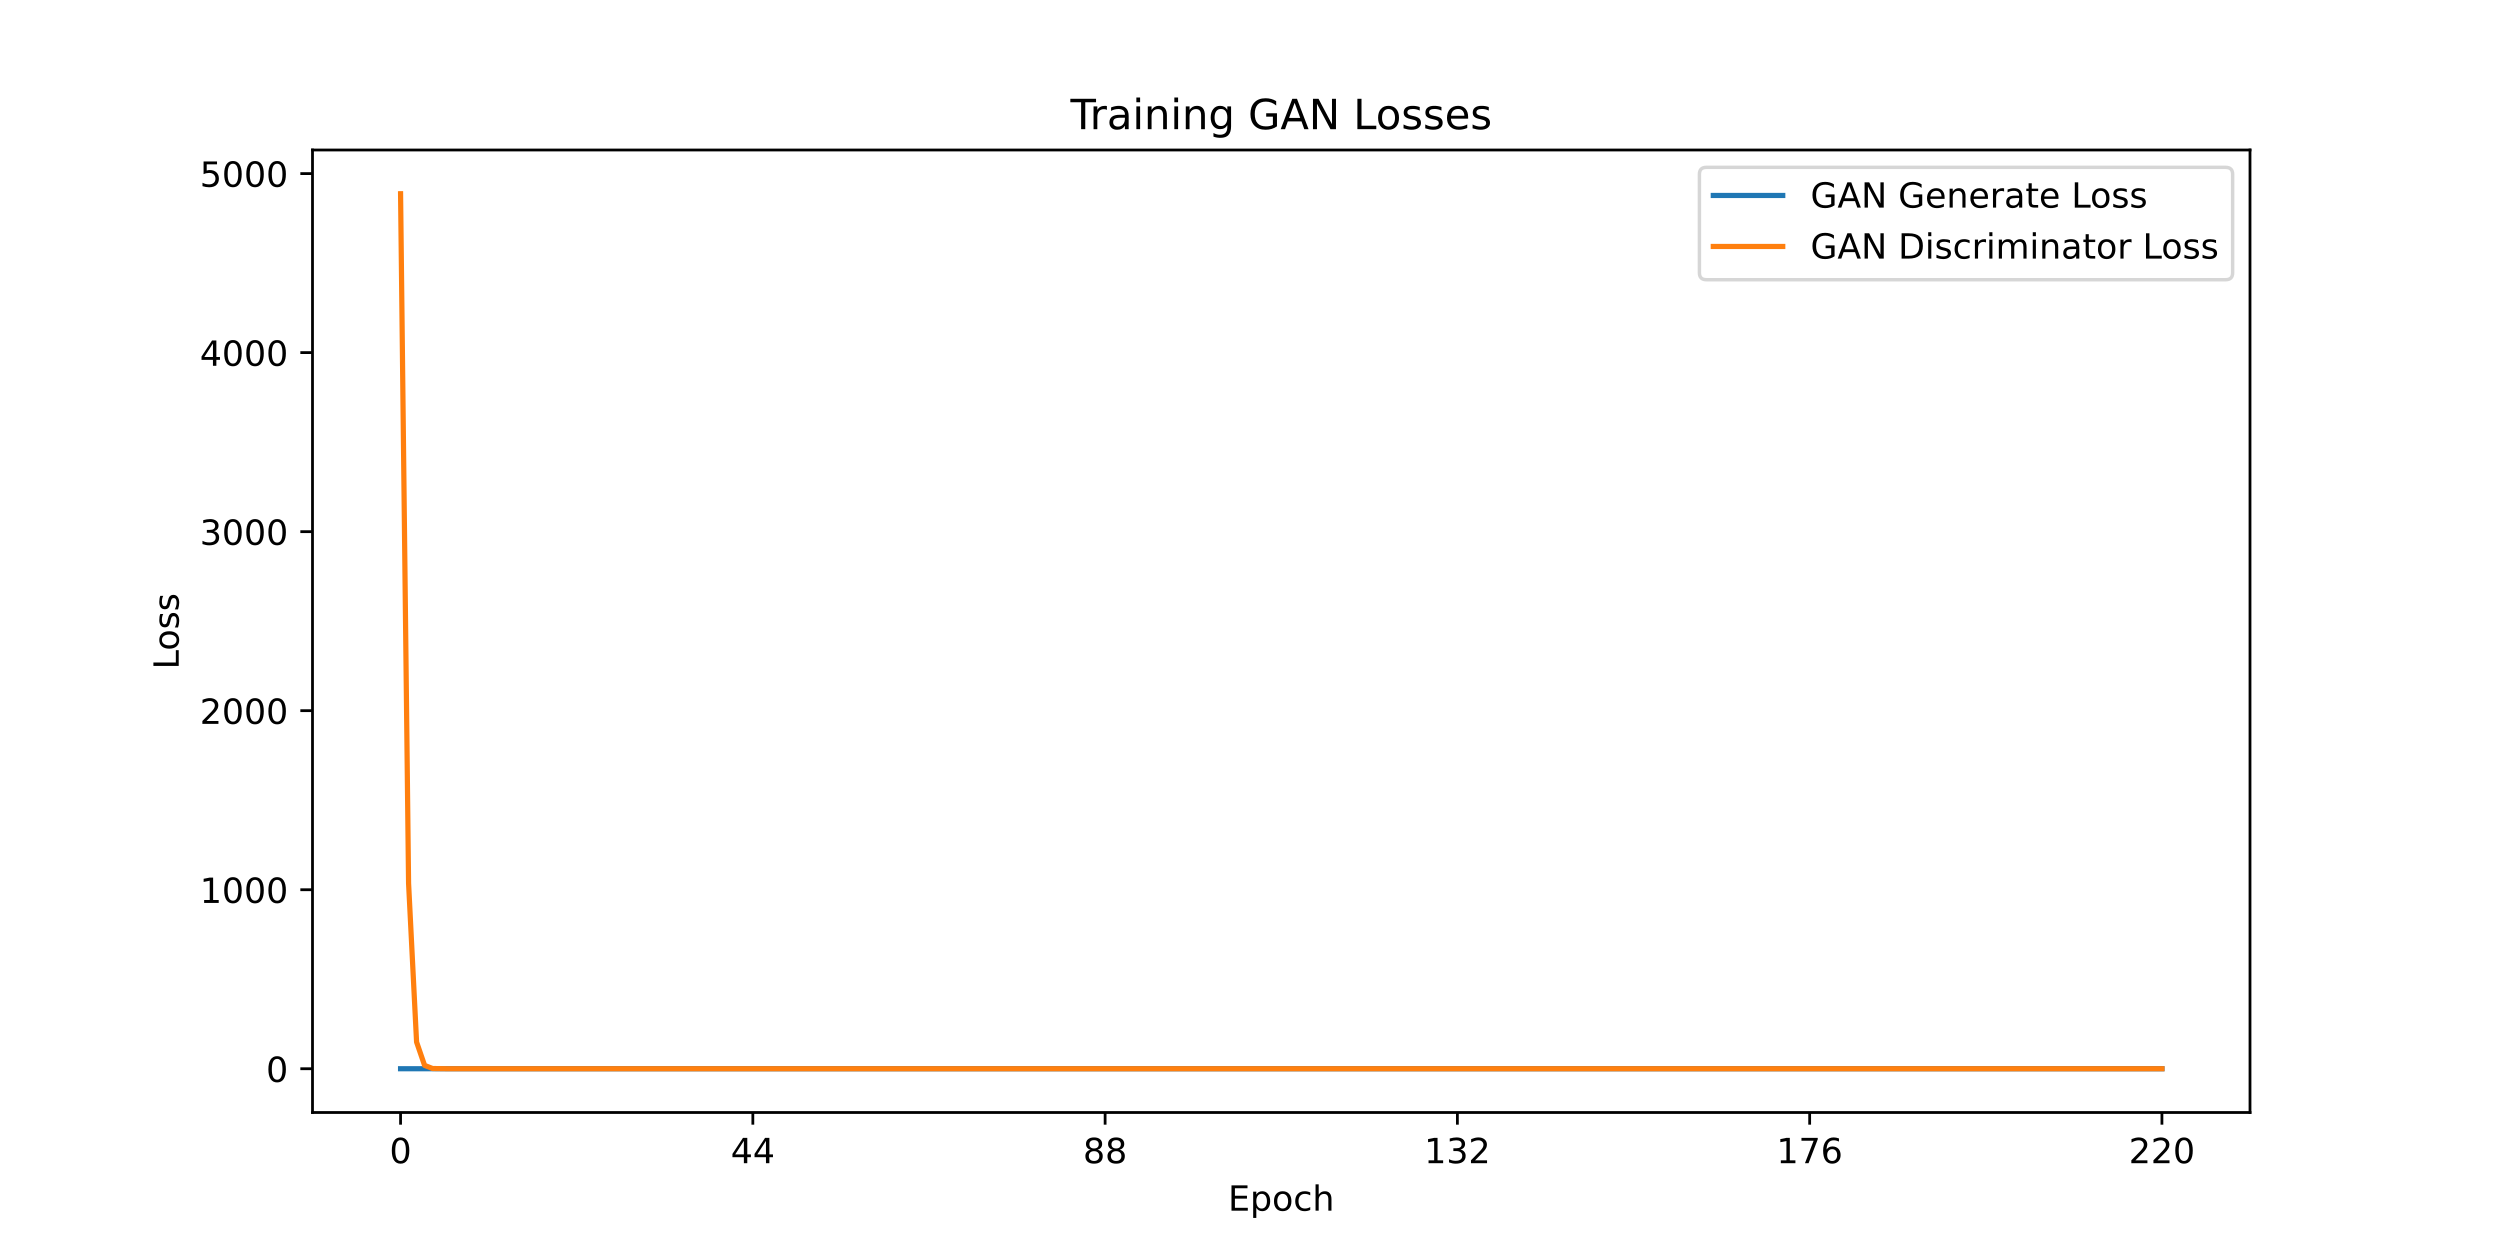
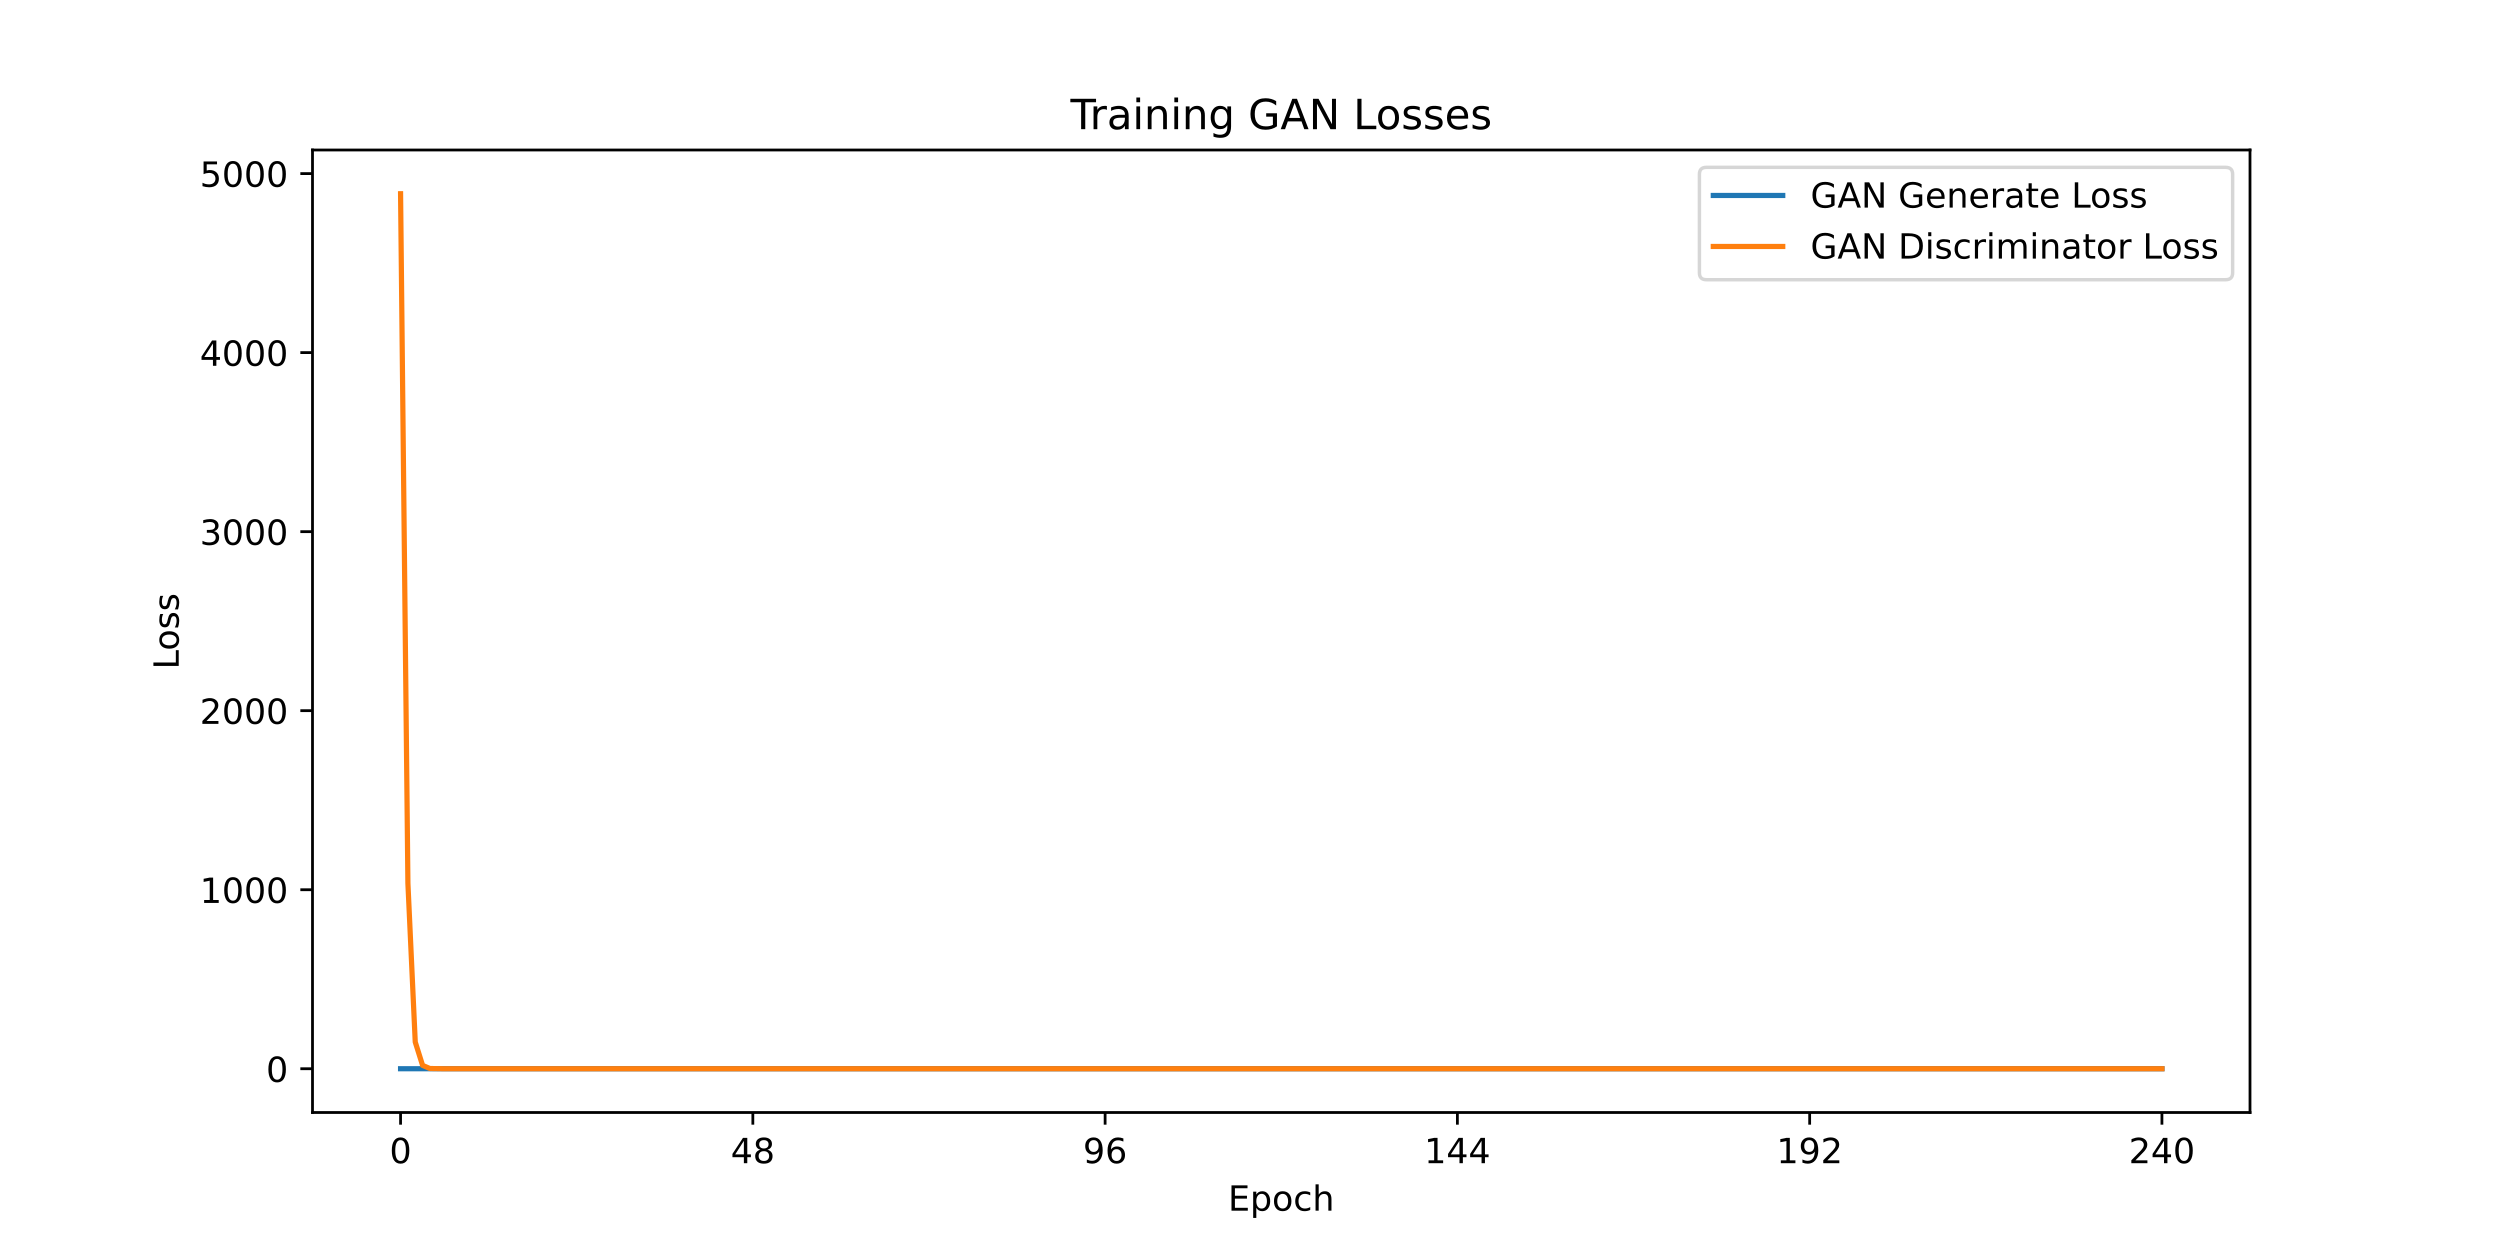
<svg xmlns="http://www.w3.org/2000/svg" xmlns:xlink="http://www.w3.org/1999/xlink" width="720pt" height="360pt" viewBox="0 0 720 360" version="1.1">
  <defs>
    <style type="text/css">*{stroke-linejoin: round; stroke-linecap: butt}</style>
  </defs>
  <g id="figure_1">
    <g id="patch_1">
      <path d="M 0 360  L 720 360  L 720 0  L 0 0  z " style="fill: #ffffff" />
    </g>
    <g id="axes_1">
      <g id="patch_2">
        <path d="M 90 320.4  L 648 320.4  L 648 43.2  L 90 43.2  z " style="fill: #ffffff" />
      </g>
      <g id="matplotlib.axis_1">
        <g id="xtick_1">
          <g id="line2d_1">
            <defs>
-               <path id="m3dcfd2218c" d="M 0 0  L 0 3.5  " style="stroke: #000000; stroke-width: 0.8" />
-             </defs>
-             <g>
-               <use xlink:href="#m3dcfd2218c" x="115.364" y="320.4" style="stroke: #000000; stroke-width: 0.8" />
+               <path id="ma1118ad943" d="M 0 0  L 0 3.5  " style="stroke: #000000; stroke-width: 0.8" />
+             </defs>
+             <g>
+               <use xlink:href="#ma1118ad943" x="115.364" y="320.4" style="stroke: #000000; stroke-width: 0.8" />
            </g>
          </g>
          <g id="text_1">
            <g transform="translate(112.1824 334.9984) scale(0.1 -0.1)">
              <defs>
                <path id="DejaVuSans-30" d="M 2034 4250  Q 1547 4250 1301 3770  Q 1056 3291 1056 2328  Q 1056 1369 1301 889  Q 1547 409 2034 409  Q 2525 409 2770 889  Q 3016 1369 3016 2328  Q 3016 3291 2770 3770  Q 2525 4250 2034 4250  z M 2034 4750  Q 2819 4750 3233 4129  Q 3647 3509 3647 2328  Q 3647 1150 3233 529  Q 2819 -91 2034 -91  Q 1250 -91 836 529  Q 422 1150 422 2328  Q 422 3509 836 4129  Q 1250 4750 2034 4750  z " transform="scale(0.015625)" />
              </defs>
              <use xlink:href="#DejaVuSans-30" />
            </g>
          </g>
        </g>
        <g id="xtick_2">
          <g id="line2d_2">
            <g>
-               <use xlink:href="#m3dcfd2218c" x="216.818" y="320.4" style="stroke: #000000; stroke-width: 0.8" />
+               <use xlink:href="#ma1118ad943" x="216.818" y="320.4" style="stroke: #000000; stroke-width: 0.8" />
            </g>
          </g>
          <g id="text_2">
            <g transform="translate(210.4557 334.9984) scale(0.1 -0.1)">
              <defs>
                <path id="DejaVuSans-34" d="M 2419 4116  L 825 1625  L 2419 1625  L 2419 4116  z M 2253 4666  L 3047 4666  L 3047 1625  L 3713 1625  L 3713 1100  L 3047 1100  L 3047 0  L 2419 0  L 2419 1100  L 313 1100  L 313 1709  L 2253 4666  z " transform="scale(0.015625)" />
+                 <path id="DejaVuSans-38" d="M 2034 2216  Q 1584 2216 1326 1975  Q 1069 1734 1069 1313  Q 1069 891 1326 650  Q 1584 409 2034 409  Q 2484 409 2743 651  Q 3003 894 3003 1313  Q 3003 1734 2745 1975  Q 2488 2216 2034 2216  z M 1403 2484  Q 997 2584 770 2862  Q 544 3141 544 3541  Q 544 4100 942 4425  Q 1341 4750 2034 4750  Q 2731 4750 3128 4425  Q 3525 4100 3525 3541  Q 3525 3141 3298 2862  Q 3072 2584 2669 2484  Q 3125 2378 3379 2068  Q 3634 1759 3634 1313  Q 3634 634 3220 271  Q 2806 -91 2034 -91  Q 1263 -91 848 271  Q 434 634 434 1313  Q 434 1759 690 2068  Q 947 2378 1403 2484  z M 1172 3481  Q 1172 3119 1398 2916  Q 1625 2713 2034 2713  Q 2441 2713 2670 2916  Q 2900 3119 2900 3481  Q 2900 3844 2670 4047  Q 2441 4250 2034 4250  Q 1625 4250 1398 4047  Q 1172 3844 1172 3481  z " transform="scale(0.015625)" />
              </defs>
              <use xlink:href="#DejaVuSans-34" />
-               <use xlink:href="#DejaVuSans-34" transform="translate(63.62305 0)" />
+               <use xlink:href="#DejaVuSans-38" transform="translate(63.62305 0)" />
            </g>
          </g>
        </g>
        <g id="xtick_3">
          <g id="line2d_3">
            <g>
-               <use xlink:href="#m3dcfd2218c" x="318.273" y="320.4" style="stroke: #000000; stroke-width: 0.8" />
+               <use xlink:href="#ma1118ad943" x="318.273" y="320.4" style="stroke: #000000; stroke-width: 0.8" />
            </g>
          </g>
          <g id="text_3">
            <g transform="translate(311.9102 334.9984) scale(0.1 -0.1)">
              <defs>
-                 <path id="DejaVuSans-38" d="M 2034 2216  Q 1584 2216 1326 1975  Q 1069 1734 1069 1313  Q 1069 891 1326 650  Q 1584 409 2034 409  Q 2484 409 2743 651  Q 3003 894 3003 1313  Q 3003 1734 2745 1975  Q 2488 2216 2034 2216  z M 1403 2484  Q 997 2584 770 2862  Q 544 3141 544 3541  Q 544 4100 942 4425  Q 1341 4750 2034 4750  Q 2731 4750 3128 4425  Q 3525 4100 3525 3541  Q 3525 3141 3298 2862  Q 3072 2584 2669 2484  Q 3125 2378 3379 2068  Q 3634 1759 3634 1313  Q 3634 634 3220 271  Q 2806 -91 2034 -91  Q 1263 -91 848 271  Q 434 634 434 1313  Q 434 1759 690 2068  Q 947 2378 1403 2484  z M 1172 3481  Q 1172 3119 1398 2916  Q 1625 2713 2034 2713  Q 2441 2713 2670 2916  Q 2900 3119 2900 3481  Q 2900 3844 2670 4047  Q 2441 4250 2034 4250  Q 1625 4250 1398 4047  Q 1172 3844 1172 3481  z " transform="scale(0.015625)" />
-               </defs>
-               <use xlink:href="#DejaVuSans-38" />
-               <use xlink:href="#DejaVuSans-38" transform="translate(63.62305 0)" />
+                 <path id="DejaVuSans-39" d="M 703 97  L 703 672  Q 941 559 1184 500  Q 1428 441 1663 441  Q 2288 441 2617 861  Q 2947 1281 2994 2138  Q 2813 1869 2534 1725  Q 2256 1581 1919 1581  Q 1219 1581 811 2004  Q 403 2428 403 3163  Q 403 3881 828 4315  Q 1253 4750 1959 4750  Q 2769 4750 3195 4129  Q 3622 3509 3622 2328  Q 3622 1225 3098 567  Q 2575 -91 1691 -91  Q 1453 -91 1209 -44  Q 966 3 703 97  z M 1959 2075  Q 2384 2075 2632 2365  Q 2881 2656 2881 3163  Q 2881 3666 2632 3958  Q 2384 4250 1959 4250  Q 1534 4250 1286 3958  Q 1038 3666 1038 3163  Q 1038 2656 1286 2365  Q 1534 2075 1959 2075  z " transform="scale(0.015625)" />
+                 <path id="DejaVuSans-36" d="M 2113 2584  Q 1688 2584 1439 2293  Q 1191 2003 1191 1497  Q 1191 994 1439 701  Q 1688 409 2113 409  Q 2538 409 2786 701  Q 3034 994 3034 1497  Q 3034 2003 2786 2293  Q 2538 2584 2113 2584  z M 3366 4563  L 3366 3988  Q 3128 4100 2886 4159  Q 2644 4219 2406 4219  Q 1781 4219 1451 3797  Q 1122 3375 1075 2522  Q 1259 2794 1537 2939  Q 1816 3084 2150 3084  Q 2853 3084 3261 2657  Q 3669 2231 3669 1497  Q 3669 778 3244 343  Q 2819 -91 2113 -91  Q 1303 -91 875 529  Q 447 1150 447 2328  Q 447 3434 972 4092  Q 1497 4750 2381 4750  Q 2619 4750 2861 4703  Q 3103 4656 3366 4563  z " transform="scale(0.015625)" />
+               </defs>
+               <use xlink:href="#DejaVuSans-39" />
+               <use xlink:href="#DejaVuSans-36" transform="translate(63.62305 0)" />
            </g>
          </g>
        </g>
        <g id="xtick_4">
          <g id="line2d_4">
            <g>
-               <use xlink:href="#m3dcfd2218c" x="419.727" y="320.4" style="stroke: #000000; stroke-width: 0.8" />
+               <use xlink:href="#ma1118ad943" x="419.727" y="320.4" style="stroke: #000000; stroke-width: 0.8" />
            </g>
          </g>
          <g id="text_4">
            <g transform="translate(410.1835 334.9984) scale(0.1 -0.1)">
              <defs>
                <path id="DejaVuSans-31" d="M 794 531  L 1825 531  L 1825 4091  L 703 3866  L 703 4441  L 1819 4666  L 2450 4666  L 2450 531  L 3481 531  L 3481 0  L 794 0  L 794 531  z " transform="scale(0.015625)" />
-                 <path id="DejaVuSans-33" d="M 2597 2516  Q 3050 2419 3304 2112  Q 3559 1806 3559 1356  Q 3559 666 3084 287  Q 2609 -91 1734 -91  Q 1441 -91 1130 -33  Q 819 25 488 141  L 488 750  Q 750 597 1062 519  Q 1375 441 1716 441  Q 2309 441 2620 675  Q 2931 909 2931 1356  Q 2931 1769 2642 2001  Q 2353 2234 1838 2234  L 1294 2234  L 1294 2753  L 1863 2753  Q 2328 2753 2575 2939  Q 2822 3125 2822 3475  Q 2822 3834 2567 4026  Q 2313 4219 1838 4219  Q 1578 4219 1281 4162  Q 984 4106 628 3988  L 628 4550  Q 988 4650 1302 4700  Q 1616 4750 1894 4750  Q 2613 4750 3031 4423  Q 3450 4097 3450 3541  Q 3450 3153 3228 2886  Q 3006 2619 2597 2516  z " transform="scale(0.015625)" />
-                 <path id="DejaVuSans-32" d="M 1228 531  L 3431 531  L 3431 0  L 469 0  L 469 531  Q 828 903 1448 1529  Q 2069 2156 2228 2338  Q 2531 2678 2651 2914  Q 2772 3150 2772 3378  Q 2772 3750 2511 3984  Q 2250 4219 1831 4219  Q 1534 4219 1204 4116  Q 875 4013 500 3803  L 500 4441  Q 881 4594 1212 4672  Q 1544 4750 1819 4750  Q 2544 4750 2975 4387  Q 3406 4025 3406 3419  Q 3406 3131 3298 2873  Q 3191 2616 2906 2266  Q 2828 2175 2409 1742  Q 1991 1309 1228 531  z " transform="scale(0.015625)" />
              </defs>
              <use xlink:href="#DejaVuSans-31" />
-               <use xlink:href="#DejaVuSans-33" transform="translate(63.62305 0)" />
-               <use xlink:href="#DejaVuSans-32" transform="translate(127.2461 0)" />
+               <use xlink:href="#DejaVuSans-34" transform="translate(63.62305 0)" />
+               <use xlink:href="#DejaVuSans-34" transform="translate(127.2461 0)" />
            </g>
          </g>
        </g>
        <g id="xtick_5">
          <g id="line2d_5">
            <g>
-               <use xlink:href="#m3dcfd2218c" x="521.182" y="320.4" style="stroke: #000000; stroke-width: 0.8" />
+               <use xlink:href="#ma1118ad943" x="521.182" y="320.4" style="stroke: #000000; stroke-width: 0.8" />
            </g>
          </g>
          <g id="text_5">
            <g transform="translate(511.6381 334.9984) scale(0.1 -0.1)">
              <defs>
-                 <path id="DejaVuSans-37" d="M 525 4666  L 3525 4666  L 3525 4397  L 1831 0  L 1172 0  L 2766 4134  L 525 4134  L 525 4666  z " transform="scale(0.015625)" />
-                 <path id="DejaVuSans-36" d="M 2113 2584  Q 1688 2584 1439 2293  Q 1191 2003 1191 1497  Q 1191 994 1439 701  Q 1688 409 2113 409  Q 2538 409 2786 701  Q 3034 994 3034 1497  Q 3034 2003 2786 2293  Q 2538 2584 2113 2584  z M 3366 4563  L 3366 3988  Q 3128 4100 2886 4159  Q 2644 4219 2406 4219  Q 1781 4219 1451 3797  Q 1122 3375 1075 2522  Q 1259 2794 1537 2939  Q 1816 3084 2150 3084  Q 2853 3084 3261 2657  Q 3669 2231 3669 1497  Q 3669 778 3244 343  Q 2819 -91 2113 -91  Q 1303 -91 875 529  Q 447 1150 447 2328  Q 447 3434 972 4092  Q 1497 4750 2381 4750  Q 2619 4750 2861 4703  Q 3103 4656 3366 4563  z " transform="scale(0.015625)" />
+                 <path id="DejaVuSans-32" d="M 1228 531  L 3431 531  L 3431 0  L 469 0  L 469 531  Q 828 903 1448 1529  Q 2069 2156 2228 2338  Q 2531 2678 2651 2914  Q 2772 3150 2772 3378  Q 2772 3750 2511 3984  Q 2250 4219 1831 4219  Q 1534 4219 1204 4116  Q 875 4013 500 3803  L 500 4441  Q 881 4594 1212 4672  Q 1544 4750 1819 4750  Q 2544 4750 2975 4387  Q 3406 4025 3406 3419  Q 3406 3131 3298 2873  Q 3191 2616 2906 2266  Q 2828 2175 2409 1742  Q 1991 1309 1228 531  z " transform="scale(0.015625)" />
              </defs>
              <use xlink:href="#DejaVuSans-31" />
-               <use xlink:href="#DejaVuSans-37" transform="translate(63.62305 0)" />
-               <use xlink:href="#DejaVuSans-36" transform="translate(127.2461 0)" />
+               <use xlink:href="#DejaVuSans-39" transform="translate(63.62305 0)" />
+               <use xlink:href="#DejaVuSans-32" transform="translate(127.2461 0)" />
            </g>
          </g>
        </g>
        <g id="xtick_6">
          <g id="line2d_6">
            <g>
-               <use xlink:href="#m3dcfd2218c" x="622.636" y="320.4" style="stroke: #000000; stroke-width: 0.8" />
+               <use xlink:href="#ma1118ad943" x="622.636" y="320.4" style="stroke: #000000; stroke-width: 0.8" />
            </g>
          </g>
          <g id="text_6">
            <g transform="translate(613.0926 334.9984) scale(0.1 -0.1)">
              <use xlink:href="#DejaVuSans-32" />
-               <use xlink:href="#DejaVuSans-32" transform="translate(63.62305 0)" />
+               <use xlink:href="#DejaVuSans-34" transform="translate(63.62305 0)" />
              <use xlink:href="#DejaVuSans-30" transform="translate(127.2461 0)" />
            </g>
          </g>
        </g>
        <g id="text_7">
          <g transform="translate(353.6891 348.6766) scale(0.1 -0.1)">
            <defs>
              <path id="DejaVuSans-45" d="M 628 4666  L 3578 4666  L 3578 4134  L 1259 4134  L 1259 2753  L 3481 2753  L 3481 2222  L 1259 2222  L 1259 531  L 3634 531  L 3634 0  L 628 0  L 628 4666  z " transform="scale(0.015625)" />
              <path id="DejaVuSans-70" d="M 1159 525  L 1159 -1331  L 581 -1331  L 581 3500  L 1159 3500  L 1159 2969  Q 1341 3281 1617 3432  Q 1894 3584 2278 3584  Q 2916 3584 3314 3078  Q 3713 2572 3713 1747  Q 3713 922 3314 415  Q 2916 -91 2278 -91  Q 1894 -91 1617 61  Q 1341 213 1159 525  z M 3116 1747  Q 3116 2381 2855 2742  Q 2594 3103 2138 3103  Q 1681 3103 1420 2742  Q 1159 2381 1159 1747  Q 1159 1113 1420 752  Q 1681 391 2138 391  Q 2594 391 2855 752  Q 3116 1113 3116 1747  z " transform="scale(0.015625)" />
              <path id="DejaVuSans-6f" d="M 1959 3097  Q 1497 3097 1228 2736  Q 959 2375 959 1747  Q 959 1119 1226 758  Q 1494 397 1959 397  Q 2419 397 2687 759  Q 2956 1122 2956 1747  Q 2956 2369 2687 2733  Q 2419 3097 1959 3097  z M 1959 3584  Q 2709 3584 3137 3096  Q 3566 2609 3566 1747  Q 3566 888 3137 398  Q 2709 -91 1959 -91  Q 1206 -91 779 398  Q 353 888 353 1747  Q 353 2609 779 3096  Q 1206 3584 1959 3584  z " transform="scale(0.015625)" />
              <path id="DejaVuSans-63" d="M 3122 3366  L 3122 2828  Q 2878 2963 2633 3030  Q 2388 3097 2138 3097  Q 1578 3097 1268 2742  Q 959 2388 959 1747  Q 959 1106 1268 751  Q 1578 397 2138 397  Q 2388 397 2633 464  Q 2878 531 3122 666  L 3122 134  Q 2881 22 2623 -34  Q 2366 -91 2075 -91  Q 1284 -91 818 406  Q 353 903 353 1747  Q 353 2603 823 3093  Q 1294 3584 2113 3584  Q 2378 3584 2631 3529  Q 2884 3475 3122 3366  z " transform="scale(0.015625)" />
              <path id="DejaVuSans-68" d="M 3513 2113  L 3513 0  L 2938 0  L 2938 2094  Q 2938 2591 2744 2837  Q 2550 3084 2163 3084  Q 1697 3084 1428 2787  Q 1159 2491 1159 1978  L 1159 0  L 581 0  L 581 4863  L 1159 4863  L 1159 2956  Q 1366 3272 1645 3428  Q 1925 3584 2291 3584  Q 2894 3584 3203 3211  Q 3513 2838 3513 2113  z " transform="scale(0.015625)" />
            </defs>
            <use xlink:href="#DejaVuSans-45" />
            <use xlink:href="#DejaVuSans-70" transform="translate(63.18359 0)" />
            <use xlink:href="#DejaVuSans-6f" transform="translate(126.6602 0)" />
            <use xlink:href="#DejaVuSans-63" transform="translate(187.8418 0)" />
            <use xlink:href="#DejaVuSans-68" transform="translate(242.8223 0)" />
          </g>
        </g>
      </g>
      <g id="matplotlib.axis_2">
        <g id="ytick_1">
          <g id="line2d_7">
            <defs>
-               <path id="mfdea84f7d2" d="M 0 0  L -3.5 0  " style="stroke: #000000; stroke-width: 0.8" />
-             </defs>
-             <g>
-               <use xlink:href="#mfdea84f7d2" x="90" y="307.799" style="stroke: #000000; stroke-width: 0.8" />
+               <path id="m5302ac5cda" d="M 0 0  L -3.5 0  " style="stroke: #000000; stroke-width: 0.8" />
+             </defs>
+             <g>
+               <use xlink:href="#m5302ac5cda" x="90" y="307.799" style="stroke: #000000; stroke-width: 0.8" />
            </g>
          </g>
          <g id="text_8">
            <g transform="translate(76.6375 311.598) scale(0.1 -0.1)">
              <use xlink:href="#DejaVuSans-30" />
            </g>
          </g>
        </g>
        <g id="ytick_2">
          <g id="line2d_8">
            <g>
-               <use xlink:href="#mfdea84f7d2" x="90" y="256.237" style="stroke: #000000; stroke-width: 0.8" />
+               <use xlink:href="#m5302ac5cda" x="90" y="256.237" style="stroke: #000000; stroke-width: 0.8" />
            </g>
          </g>
          <g id="text_9">
            <g transform="translate(57.55 260.0364) scale(0.1 -0.1)">
              <use xlink:href="#DejaVuSans-31" />
              <use xlink:href="#DejaVuSans-30" transform="translate(63.62305 0)" />
              <use xlink:href="#DejaVuSans-30" transform="translate(127.2461 0)" />
              <use xlink:href="#DejaVuSans-30" transform="translate(190.8691 0)" />
            </g>
          </g>
        </g>
        <g id="ytick_3">
          <g id="line2d_9">
            <g>
-               <use xlink:href="#mfdea84f7d2" x="90" y="204.676" style="stroke: #000000; stroke-width: 0.8" />
+               <use xlink:href="#m5302ac5cda" x="90" y="204.676" style="stroke: #000000; stroke-width: 0.8" />
            </g>
          </g>
          <g id="text_10">
            <g transform="translate(57.55 208.4749) scale(0.1 -0.1)">
              <use xlink:href="#DejaVuSans-32" />
              <use xlink:href="#DejaVuSans-30" transform="translate(63.62305 0)" />
              <use xlink:href="#DejaVuSans-30" transform="translate(127.2461 0)" />
              <use xlink:href="#DejaVuSans-30" transform="translate(190.8691 0)" />
            </g>
          </g>
        </g>
        <g id="ytick_4">
          <g id="line2d_10">
            <g>
-               <use xlink:href="#mfdea84f7d2" x="90" y="153.114" style="stroke: #000000; stroke-width: 0.8" />
+               <use xlink:href="#m5302ac5cda" x="90" y="153.114" style="stroke: #000000; stroke-width: 0.8" />
            </g>
          </g>
          <g id="text_11">
            <g transform="translate(57.55 156.9133) scale(0.1 -0.1)">
+               <defs>
+                 <path id="DejaVuSans-33" d="M 2597 2516  Q 3050 2419 3304 2112  Q 3559 1806 3559 1356  Q 3559 666 3084 287  Q 2609 -91 1734 -91  Q 1441 -91 1130 -33  Q 819 25 488 141  L 488 750  Q 750 597 1062 519  Q 1375 441 1716 441  Q 2309 441 2620 675  Q 2931 909 2931 1356  Q 2931 1769 2642 2001  Q 2353 2234 1838 2234  L 1294 2234  L 1294 2753  L 1863 2753  Q 2328 2753 2575 2939  Q 2822 3125 2822 3475  Q 2822 3834 2567 4026  Q 2313 4219 1838 4219  Q 1578 4219 1281 4162  Q 984 4106 628 3988  L 628 4550  Q 988 4650 1302 4700  Q 1616 4750 1894 4750  Q 2613 4750 3031 4423  Q 3450 4097 3450 3541  Q 3450 3153 3228 2886  Q 3006 2619 2597 2516  z " transform="scale(0.015625)" />
+               </defs>
              <use xlink:href="#DejaVuSans-33" />
              <use xlink:href="#DejaVuSans-30" transform="translate(63.62305 0)" />
              <use xlink:href="#DejaVuSans-30" transform="translate(127.2461 0)" />
              <use xlink:href="#DejaVuSans-30" transform="translate(190.8691 0)" />
            </g>
          </g>
        </g>
        <g id="ytick_5">
          <g id="line2d_11">
            <g>
-               <use xlink:href="#mfdea84f7d2" x="90" y="101.552" style="stroke: #000000; stroke-width: 0.8" />
+               <use xlink:href="#m5302ac5cda" x="90" y="101.552" style="stroke: #000000; stroke-width: 0.8" />
            </g>
          </g>
          <g id="text_12">
            <g transform="translate(57.55 105.3517) scale(0.1 -0.1)">
              <use xlink:href="#DejaVuSans-34" />
              <use xlink:href="#DejaVuSans-30" transform="translate(63.62305 0)" />
              <use xlink:href="#DejaVuSans-30" transform="translate(127.2461 0)" />
              <use xlink:href="#DejaVuSans-30" transform="translate(190.8691 0)" />
            </g>
          </g>
        </g>
        <g id="ytick_6">
          <g id="line2d_12">
            <g>
-               <use xlink:href="#mfdea84f7d2" x="90" y="49.991" style="stroke: #000000; stroke-width: 0.8" />
+               <use xlink:href="#m5302ac5cda" x="90" y="49.991" style="stroke: #000000; stroke-width: 0.8" />
            </g>
          </g>
          <g id="text_13">
            <g transform="translate(57.55 53.79014) scale(0.1 -0.1)">
              <defs>
                <path id="DejaVuSans-35" d="M 691 4666  L 3169 4666  L 3169 4134  L 1269 4134  L 1269 2991  Q 1406 3038 1543 3061  Q 1681 3084 1819 3084  Q 2600 3084 3056 2656  Q 3513 2228 3513 1497  Q 3513 744 3044 326  Q 2575 -91 1722 -91  Q 1428 -91 1123 -41  Q 819 9 494 109  L 494 744  Q 775 591 1075 516  Q 1375 441 1709 441  Q 2250 441 2565 725  Q 2881 1009 2881 1497  Q 2881 1984 2565 2268  Q 2250 2553 1709 2553  Q 1456 2553 1204 2497  Q 953 2441 691 2322  L 691 4666  z " transform="scale(0.015625)" />
              </defs>
              <use xlink:href="#DejaVuSans-35" />
              <use xlink:href="#DejaVuSans-30" transform="translate(63.62305 0)" />
              <use xlink:href="#DejaVuSans-30" transform="translate(127.2461 0)" />
              <use xlink:href="#DejaVuSans-30" transform="translate(190.8691 0)" />
            </g>
          </g>
        </g>
        <g id="text_14">
          <g transform="translate(51.47031 192.7672) rotate(-90) scale(0.1 -0.1)">
            <defs>
              <path id="DejaVuSans-4c" d="M 628 4666  L 1259 4666  L 1259 531  L 3531 531  L 3531 0  L 628 0  L 628 4666  z " transform="scale(0.015625)" />
              <path id="DejaVuSans-73" d="M 2834 3397  L 2834 2853  Q 2591 2978 2328 3040  Q 2066 3103 1784 3103  Q 1356 3103 1142 2972  Q 928 2841 928 2578  Q 928 2378 1081 2264  Q 1234 2150 1697 2047  L 1894 2003  Q 2506 1872 2764 1633  Q 3022 1394 3022 966  Q 3022 478 2636 193  Q 2250 -91 1575 -91  Q 1294 -91 989 -36  Q 684 19 347 128  L 347 722  Q 666 556 975 473  Q 1284 391 1588 391  Q 1994 391 2212 530  Q 2431 669 2431 922  Q 2431 1156 2273 1281  Q 2116 1406 1581 1522  L 1381 1569  Q 847 1681 609 1914  Q 372 2147 372 2553  Q 372 3047 722 3315  Q 1072 3584 1716 3584  Q 2034 3584 2315 3537  Q 2597 3491 2834 3397  z " transform="scale(0.015625)" />
            </defs>
            <use xlink:href="#DejaVuSans-4c" />
            <use xlink:href="#DejaVuSans-6f" transform="translate(53.96289 0)" />
            <use xlink:href="#DejaVuSans-73" transform="translate(115.1445 0)" />
            <use xlink:href="#DejaVuSans-73" transform="translate(167.2441 0)" />
          </g>
        </g>
      </g>
      <g id="line2d_13">
-         <path d="M 115.364 307.793  L 177.62 307.799  L 622.636 307.799  L 622.636 307.799  " clip-path="url(#p7ca885b3b6)" style="fill: none; stroke: #1f77b4; stroke-width: 1.5; stroke-linecap: square" />
+         <path d="M 115.364 307.793  L 172.432 307.799  L 622.636 307.799  L 622.636 307.799  " clip-path="url(#p0ded66d276)" style="fill: none; stroke: #1f77b4; stroke-width: 1.5; stroke-linecap: square" />
      </g>
      <g id="line2d_14">
-         <path d="M 115.364 55.8  L 117.669 254.39  L 119.975 300.106  L 122.281 306.831  L 124.587 307.735  L 129.198 307.798  L 622.636 307.8  L 622.636 307.8  " clip-path="url(#p7ca885b3b6)" style="fill: none; stroke: #ff7f0e; stroke-width: 1.5; stroke-linecap: square" />
+         <path d="M 115.364 55.8  L 117.477 254.39  L 119.591 300.106  L 121.705 306.831  L 123.818 307.735  L 128.045 307.798  L 622.636 307.8  L 622.636 307.8  " clip-path="url(#p0ded66d276)" style="fill: none; stroke: #ff7f0e; stroke-width: 1.5; stroke-linecap: square" />
      </g>
      <g id="patch_3">
        <path d="M 90 320.4  L 90 43.2  " style="fill: none; stroke: #000000; stroke-width: 0.8; stroke-linejoin: miter; stroke-linecap: square" />
      </g>
      <g id="patch_4">
        <path d="M 648 320.4  L 648 43.2  " style="fill: none; stroke: #000000; stroke-width: 0.8; stroke-linejoin: miter; stroke-linecap: square" />
      </g>
      <g id="patch_5">
        <path d="M 90 320.4  L 648 320.4  " style="fill: none; stroke: #000000; stroke-width: 0.8; stroke-linejoin: miter; stroke-linecap: square" />
      </g>
      <g id="patch_6">
        <path d="M 90 43.2  L 648 43.2  " style="fill: none; stroke: #000000; stroke-width: 0.8; stroke-linejoin: miter; stroke-linecap: square" />
      </g>
      <g id="text_15">
        <g transform="translate(308.295 37.2) scale(0.12 -0.12)">
          <defs>
            <path id="DejaVuSans-54" d="M -19 4666  L 3928 4666  L 3928 4134  L 2272 4134  L 2272 0  L 1638 0  L 1638 4134  L -19 4134  L -19 4666  z " transform="scale(0.015625)" />
            <path id="DejaVuSans-72" d="M 2631 2963  Q 2534 3019 2420 3045  Q 2306 3072 2169 3072  Q 1681 3072 1420 2755  Q 1159 2438 1159 1844  L 1159 0  L 581 0  L 581 3500  L 1159 3500  L 1159 2956  Q 1341 3275 1631 3429  Q 1922 3584 2338 3584  Q 2397 3584 2469 3576  Q 2541 3569 2628 3553  L 2631 2963  z " transform="scale(0.015625)" />
            <path id="DejaVuSans-61" d="M 2194 1759  Q 1497 1759 1228 1600  Q 959 1441 959 1056  Q 959 750 1161 570  Q 1363 391 1709 391  Q 2188 391 2477 730  Q 2766 1069 2766 1631  L 2766 1759  L 2194 1759  z M 3341 1997  L 3341 0  L 2766 0  L 2766 531  Q 2569 213 2275 61  Q 1981 -91 1556 -91  Q 1019 -91 701 211  Q 384 513 384 1019  Q 384 1609 779 1909  Q 1175 2209 1959 2209  L 2766 2209  L 2766 2266  Q 2766 2663 2505 2880  Q 2244 3097 1772 3097  Q 1472 3097 1187 3025  Q 903 2953 641 2809  L 641 3341  Q 956 3463 1253 3523  Q 1550 3584 1831 3584  Q 2591 3584 2966 3190  Q 3341 2797 3341 1997  z " transform="scale(0.015625)" />
            <path id="DejaVuSans-69" d="M 603 3500  L 1178 3500  L 1178 0  L 603 0  L 603 3500  z M 603 4863  L 1178 4863  L 1178 4134  L 603 4134  L 603 4863  z " transform="scale(0.015625)" />
            <path id="DejaVuSans-6e" d="M 3513 2113  L 3513 0  L 2938 0  L 2938 2094  Q 2938 2591 2744 2837  Q 2550 3084 2163 3084  Q 1697 3084 1428 2787  Q 1159 2491 1159 1978  L 1159 0  L 581 0  L 581 3500  L 1159 3500  L 1159 2956  Q 1366 3272 1645 3428  Q 1925 3584 2291 3584  Q 2894 3584 3203 3211  Q 3513 2838 3513 2113  z " transform="scale(0.015625)" />
            <path id="DejaVuSans-67" d="M 2906 1791  Q 2906 2416 2648 2759  Q 2391 3103 1925 3103  Q 1463 3103 1205 2759  Q 947 2416 947 1791  Q 947 1169 1205 825  Q 1463 481 1925 481  Q 2391 481 2648 825  Q 2906 1169 2906 1791  z M 3481 434  Q 3481 -459 3084 -895  Q 2688 -1331 1869 -1331  Q 1566 -1331 1297 -1286  Q 1028 -1241 775 -1147  L 775 -588  Q 1028 -725 1275 -790  Q 1522 -856 1778 -856  Q 2344 -856 2625 -561  Q 2906 -266 2906 331  L 2906 616  Q 2728 306 2450 153  Q 2172 0 1784 0  Q 1141 0 747 490  Q 353 981 353 1791  Q 353 2603 747 3093  Q 1141 3584 1784 3584  Q 2172 3584 2450 3431  Q 2728 3278 2906 2969  L 2906 3500  L 3481 3500  L 3481 434  z " transform="scale(0.015625)" />
            <path id="DejaVuSans-20" transform="scale(0.015625)" />
            <path id="DejaVuSans-47" d="M 3809 666  L 3809 1919  L 2778 1919  L 2778 2438  L 4434 2438  L 4434 434  Q 4069 175 3628 42  Q 3188 -91 2688 -91  Q 1594 -91 976 548  Q 359 1188 359 2328  Q 359 3472 976 4111  Q 1594 4750 2688 4750  Q 3144 4750 3555 4637  Q 3966 4525 4313 4306  L 4313 3634  Q 3963 3931 3569 4081  Q 3175 4231 2741 4231  Q 1884 4231 1454 3753  Q 1025 3275 1025 2328  Q 1025 1384 1454 906  Q 1884 428 2741 428  Q 3075 428 3337 486  Q 3600 544 3809 666  z " transform="scale(0.015625)" />
            <path id="DejaVuSans-41" d="M 2188 4044  L 1331 1722  L 3047 1722  L 2188 4044  z M 1831 4666  L 2547 4666  L 4325 0  L 3669 0  L 3244 1197  L 1141 1197  L 716 0  L 50 0  L 1831 4666  z " transform="scale(0.015625)" />
            <path id="DejaVuSans-4e" d="M 628 4666  L 1478 4666  L 3547 763  L 3547 4666  L 4159 4666  L 4159 0  L 3309 0  L 1241 3903  L 1241 0  L 628 0  L 628 4666  z " transform="scale(0.015625)" />
            <path id="DejaVuSans-65" d="M 3597 1894  L 3597 1613  L 953 1613  Q 991 1019 1311 708  Q 1631 397 2203 397  Q 2534 397 2845 478  Q 3156 559 3463 722  L 3463 178  Q 3153 47 2828 -22  Q 2503 -91 2169 -91  Q 1331 -91 842 396  Q 353 884 353 1716  Q 353 2575 817 3079  Q 1281 3584 2069 3584  Q 2775 3584 3186 3129  Q 3597 2675 3597 1894  z M 3022 2063  Q 3016 2534 2758 2815  Q 2500 3097 2075 3097  Q 1594 3097 1305 2825  Q 1016 2553 972 2059  L 3022 2063  z " transform="scale(0.015625)" />
          </defs>
          <use xlink:href="#DejaVuSans-54" />
          <use xlink:href="#DejaVuSans-72" transform="translate(46.33398 0)" />
          <use xlink:href="#DejaVuSans-61" transform="translate(87.44727 0)" />
          <use xlink:href="#DejaVuSans-69" transform="translate(148.7266 0)" />
          <use xlink:href="#DejaVuSans-6e" transform="translate(176.5098 0)" />
          <use xlink:href="#DejaVuSans-69" transform="translate(239.8887 0)" />
          <use xlink:href="#DejaVuSans-6e" transform="translate(267.6719 0)" />
          <use xlink:href="#DejaVuSans-67" transform="translate(331.0508 0)" />
          <use xlink:href="#DejaVuSans-20" transform="translate(394.5273 0)" />
          <use xlink:href="#DejaVuSans-47" transform="translate(426.3145 0)" />
          <use xlink:href="#DejaVuSans-41" transform="translate(503.8047 0)" />
          <use xlink:href="#DejaVuSans-4e" transform="translate(572.2129 0)" />
          <use xlink:href="#DejaVuSans-20" transform="translate(647.0176 0)" />
          <use xlink:href="#DejaVuSans-4c" transform="translate(678.8047 0)" />
          <use xlink:href="#DejaVuSans-6f" transform="translate(732.7676 0)" />
          <use xlink:href="#DejaVuSans-73" transform="translate(793.9492 0)" />
          <use xlink:href="#DejaVuSans-73" transform="translate(846.0488 0)" />
          <use xlink:href="#DejaVuSans-65" transform="translate(898.1484 0)" />
          <use xlink:href="#DejaVuSans-73" transform="translate(959.6719 0)" />
        </g>
      </g>
      <g id="legend_1">
        <g id="patch_7">
          <path d="M 491.43 80.556  L 641 80.556  Q 643 80.556 643 78.556  L 643 50.2  Q 643 48.2 641 48.2  L 491.43 48.2  Q 489.43 48.2 489.43 50.2  L 489.43 78.556  Q 489.43 80.556 491.43 80.556  z " style="fill: #ffffff; opacity: 0.8; stroke: #cccccc; stroke-linejoin: miter" />
        </g>
        <g id="line2d_15">
          <path d="M 493.43 56.298  L 503.43 56.298  L 513.43 56.298  " style="fill: none; stroke: #1f77b4; stroke-width: 1.5; stroke-linecap: square" />
        </g>
        <g id="text_16">
          <g transform="translate(521.4297 59.79844) scale(0.1 -0.1)">
            <defs>
              <path id="DejaVuSans-74" d="M 1172 4494  L 1172 3500  L 2356 3500  L 2356 3053  L 1172 3053  L 1172 1153  Q 1172 725 1289 603  Q 1406 481 1766 481  L 2356 481  L 2356 0  L 1766 0  Q 1100 0 847 248  Q 594 497 594 1153  L 594 3053  L 172 3053  L 172 3500  L 594 3500  L 594 4494  L 1172 4494  z " transform="scale(0.015625)" />
            </defs>
            <use xlink:href="#DejaVuSans-47" />
            <use xlink:href="#DejaVuSans-41" transform="translate(77.49023 0)" />
            <use xlink:href="#DejaVuSans-4e" transform="translate(145.8984 0)" />
            <use xlink:href="#DejaVuSans-20" transform="translate(220.7031 0)" />
            <use xlink:href="#DejaVuSans-47" transform="translate(252.4902 0)" />
            <use xlink:href="#DejaVuSans-65" transform="translate(329.9805 0)" />
            <use xlink:href="#DejaVuSans-6e" transform="translate(391.5039 0)" />
            <use xlink:href="#DejaVuSans-65" transform="translate(454.8828 0)" />
            <use xlink:href="#DejaVuSans-72" transform="translate(516.4062 0)" />
            <use xlink:href="#DejaVuSans-61" transform="translate(557.5195 0)" />
            <use xlink:href="#DejaVuSans-74" transform="translate(618.7988 0)" />
            <use xlink:href="#DejaVuSans-65" transform="translate(658.0078 0)" />
            <use xlink:href="#DejaVuSans-20" transform="translate(719.5312 0)" />
            <use xlink:href="#DejaVuSans-4c" transform="translate(751.3184 0)" />
            <use xlink:href="#DejaVuSans-6f" transform="translate(805.2812 0)" />
            <use xlink:href="#DejaVuSans-73" transform="translate(866.4629 0)" />
            <use xlink:href="#DejaVuSans-73" transform="translate(918.5625 0)" />
          </g>
        </g>
        <g id="line2d_16">
          <path d="M 493.43 70.977  L 503.43 70.977  L 513.43 70.977  " style="fill: none; stroke: #ff7f0e; stroke-width: 1.5; stroke-linecap: square" />
        </g>
        <g id="text_17">
          <g transform="translate(521.4297 74.47656) scale(0.1 -0.1)">
            <defs>
              <path id="DejaVuSans-44" d="M 1259 4147  L 1259 519  L 2022 519  Q 2988 519 3436 956  Q 3884 1394 3884 2338  Q 3884 3275 3436 3711  Q 2988 4147 2022 4147  L 1259 4147  z M 628 4666  L 1925 4666  Q 3281 4666 3915 4102  Q 4550 3538 4550 2338  Q 4550 1131 3912 565  Q 3275 0 1925 0  L 628 0  L 628 4666  z " transform="scale(0.015625)" />
              <path id="DejaVuSans-6d" d="M 3328 2828  Q 3544 3216 3844 3400  Q 4144 3584 4550 3584  Q 5097 3584 5394 3201  Q 5691 2819 5691 2113  L 5691 0  L 5113 0  L 5113 2094  Q 5113 2597 4934 2840  Q 4756 3084 4391 3084  Q 3944 3084 3684 2787  Q 3425 2491 3425 1978  L 3425 0  L 2847 0  L 2847 2094  Q 2847 2600 2669 2842  Q 2491 3084 2119 3084  Q 1678 3084 1418 2786  Q 1159 2488 1159 1978  L 1159 0  L 581 0  L 581 3500  L 1159 3500  L 1159 2956  Q 1356 3278 1631 3431  Q 1906 3584 2284 3584  Q 2666 3584 2933 3390  Q 3200 3197 3328 2828  z " transform="scale(0.015625)" />
            </defs>
            <use xlink:href="#DejaVuSans-47" />
            <use xlink:href="#DejaVuSans-41" transform="translate(77.49023 0)" />
            <use xlink:href="#DejaVuSans-4e" transform="translate(145.8984 0)" />
            <use xlink:href="#DejaVuSans-20" transform="translate(220.7031 0)" />
            <use xlink:href="#DejaVuSans-44" transform="translate(252.4902 0)" />
            <use xlink:href="#DejaVuSans-69" transform="translate(329.4922 0)" />
            <use xlink:href="#DejaVuSans-73" transform="translate(357.2754 0)" />
            <use xlink:href="#DejaVuSans-63" transform="translate(409.375 0)" />
            <use xlink:href="#DejaVuSans-72" transform="translate(464.3555 0)" />
            <use xlink:href="#DejaVuSans-69" transform="translate(505.4688 0)" />
            <use xlink:href="#DejaVuSans-6d" transform="translate(533.252 0)" />
            <use xlink:href="#DejaVuSans-69" transform="translate(630.6641 0)" />
            <use xlink:href="#DejaVuSans-6e" transform="translate(658.4473 0)" />
            <use xlink:href="#DejaVuSans-61" transform="translate(721.8262 0)" />
            <use xlink:href="#DejaVuSans-74" transform="translate(783.1055 0)" />
            <use xlink:href="#DejaVuSans-6f" transform="translate(822.3145 0)" />
            <use xlink:href="#DejaVuSans-72" transform="translate(883.4961 0)" />
            <use xlink:href="#DejaVuSans-20" transform="translate(924.6094 0)" />
            <use xlink:href="#DejaVuSans-4c" transform="translate(956.3965 0)" />
            <use xlink:href="#DejaVuSans-6f" transform="translate(1010.359 0)" />
            <use xlink:href="#DejaVuSans-73" transform="translate(1071.541 0)" />
            <use xlink:href="#DejaVuSans-73" transform="translate(1123.641 0)" />
          </g>
        </g>
      </g>
    </g>
  </g>
  <defs>
-     <clipPath id="p7ca885b3b6">
+     <clipPath id="p0ded66d276">
      <rect x="90" y="43.2" width="558" height="277.2" />
    </clipPath>
  </defs>
</svg>
